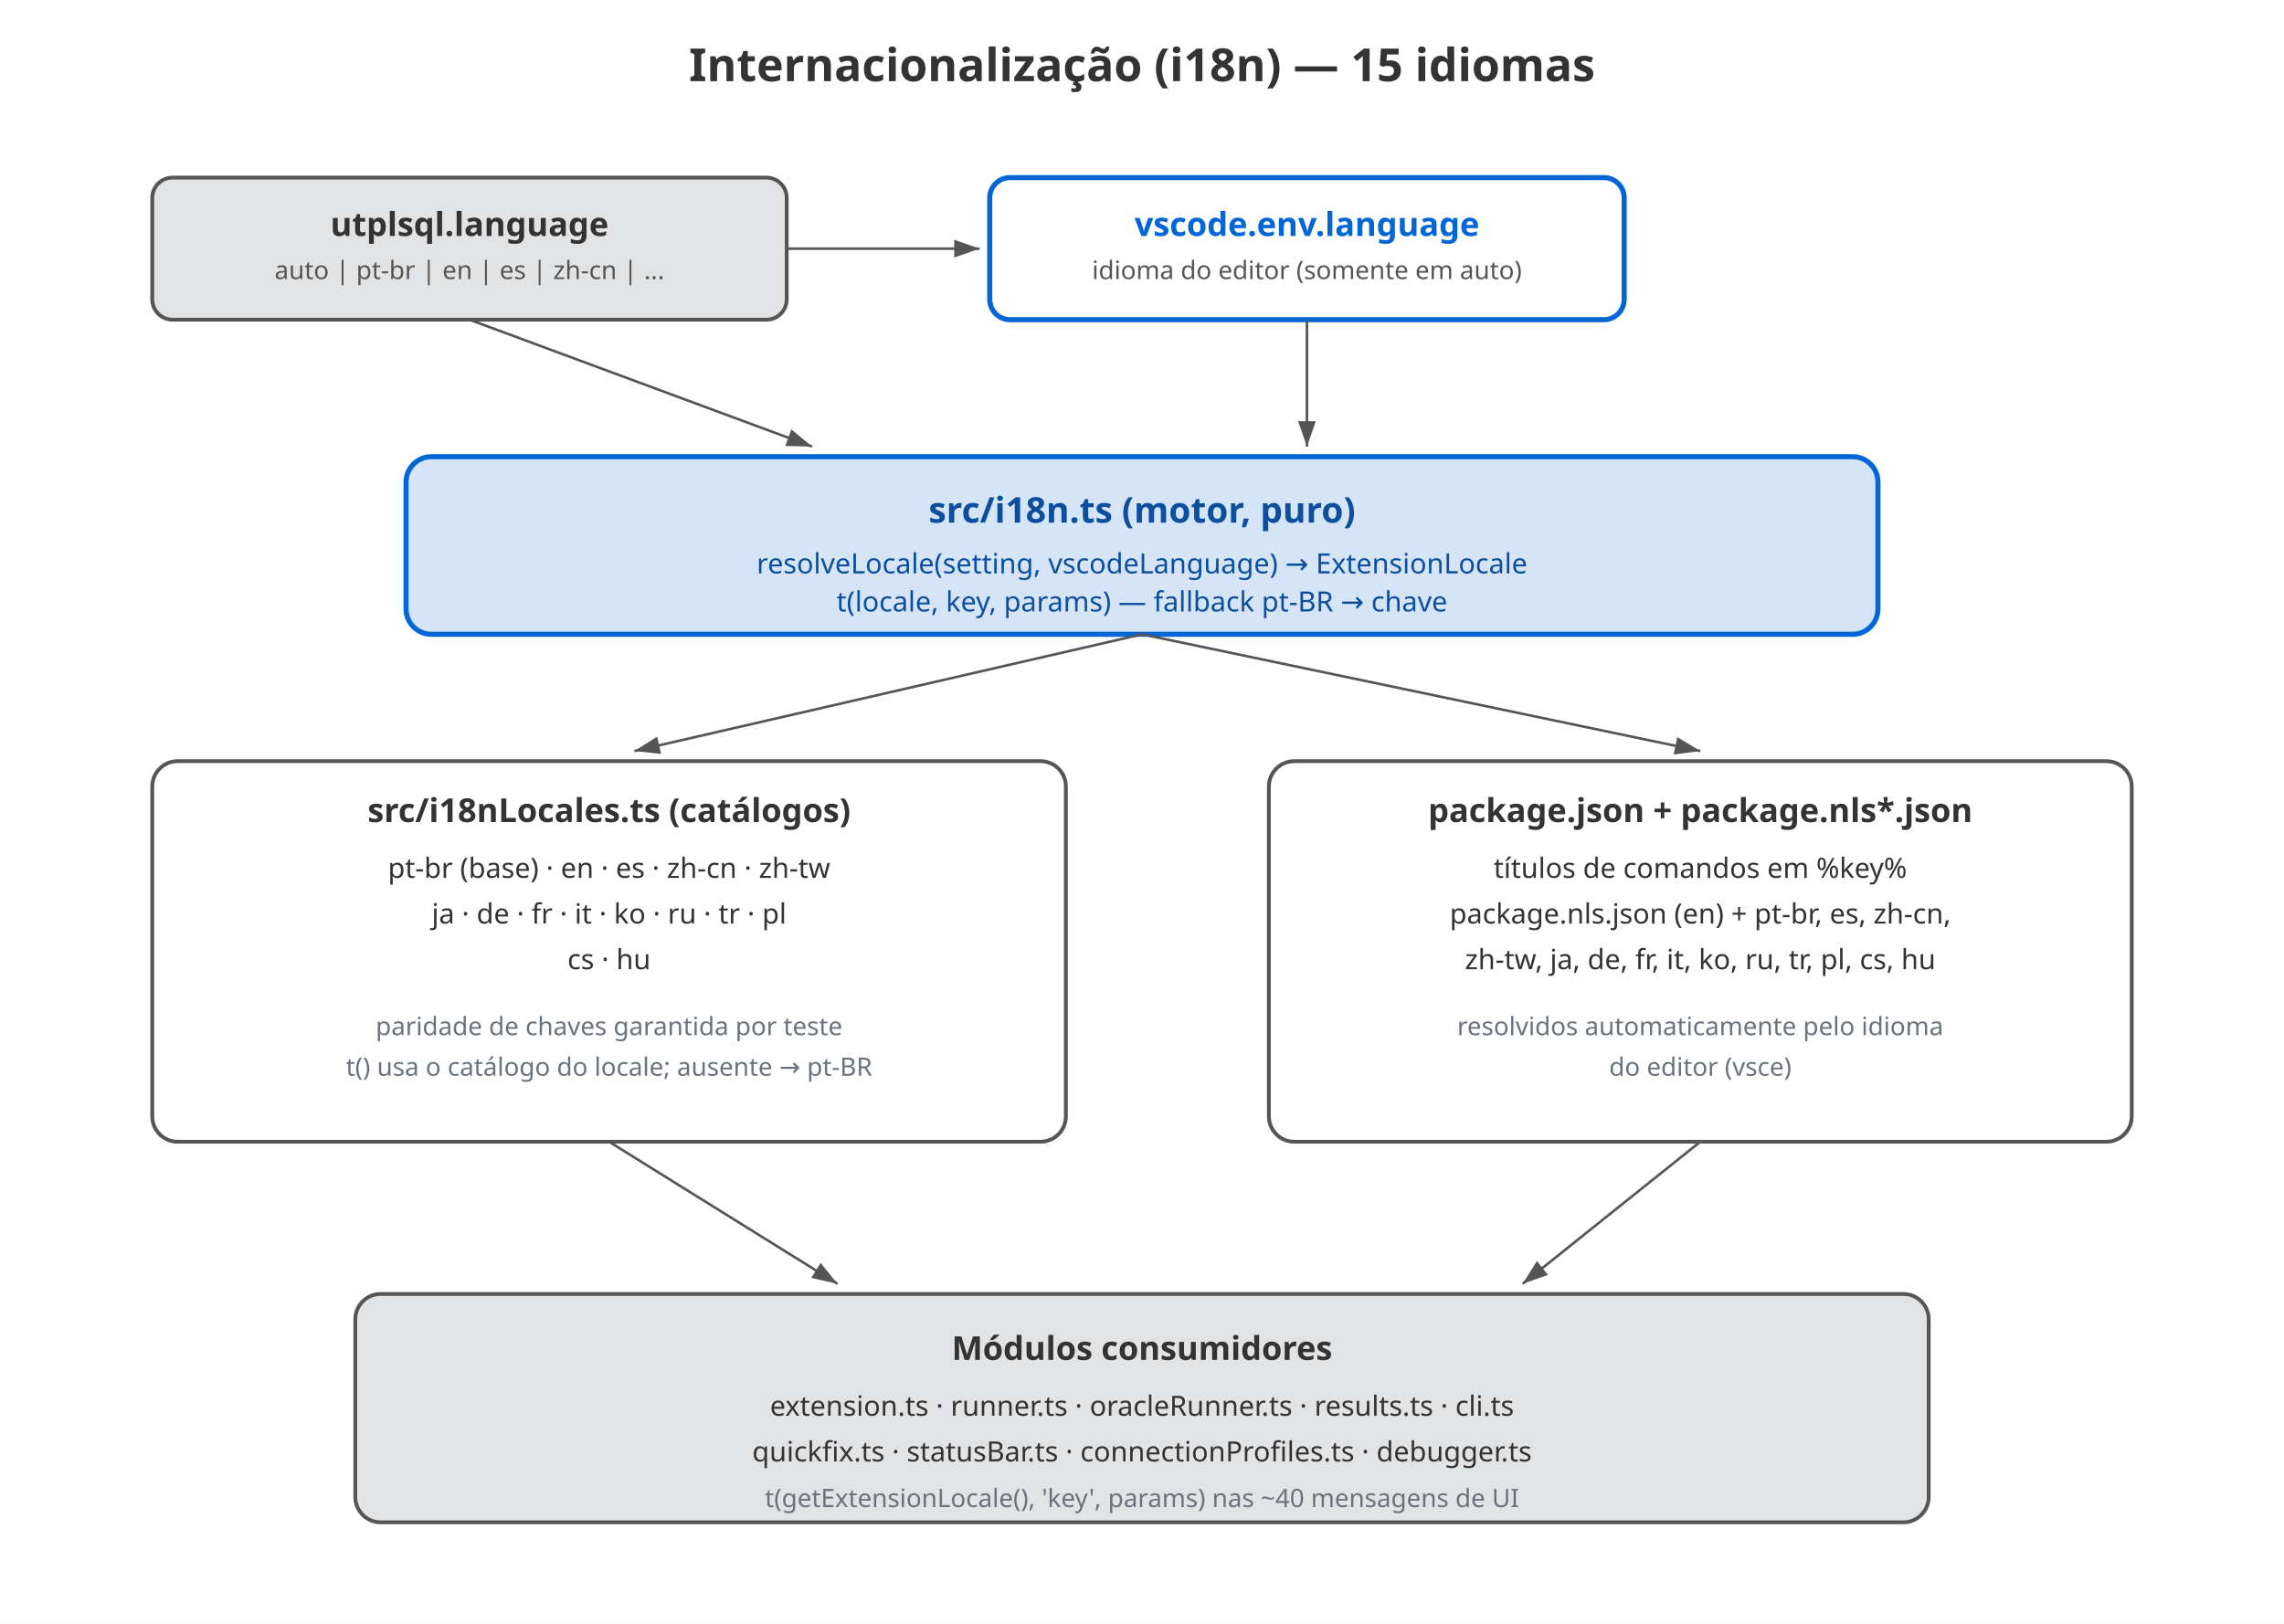
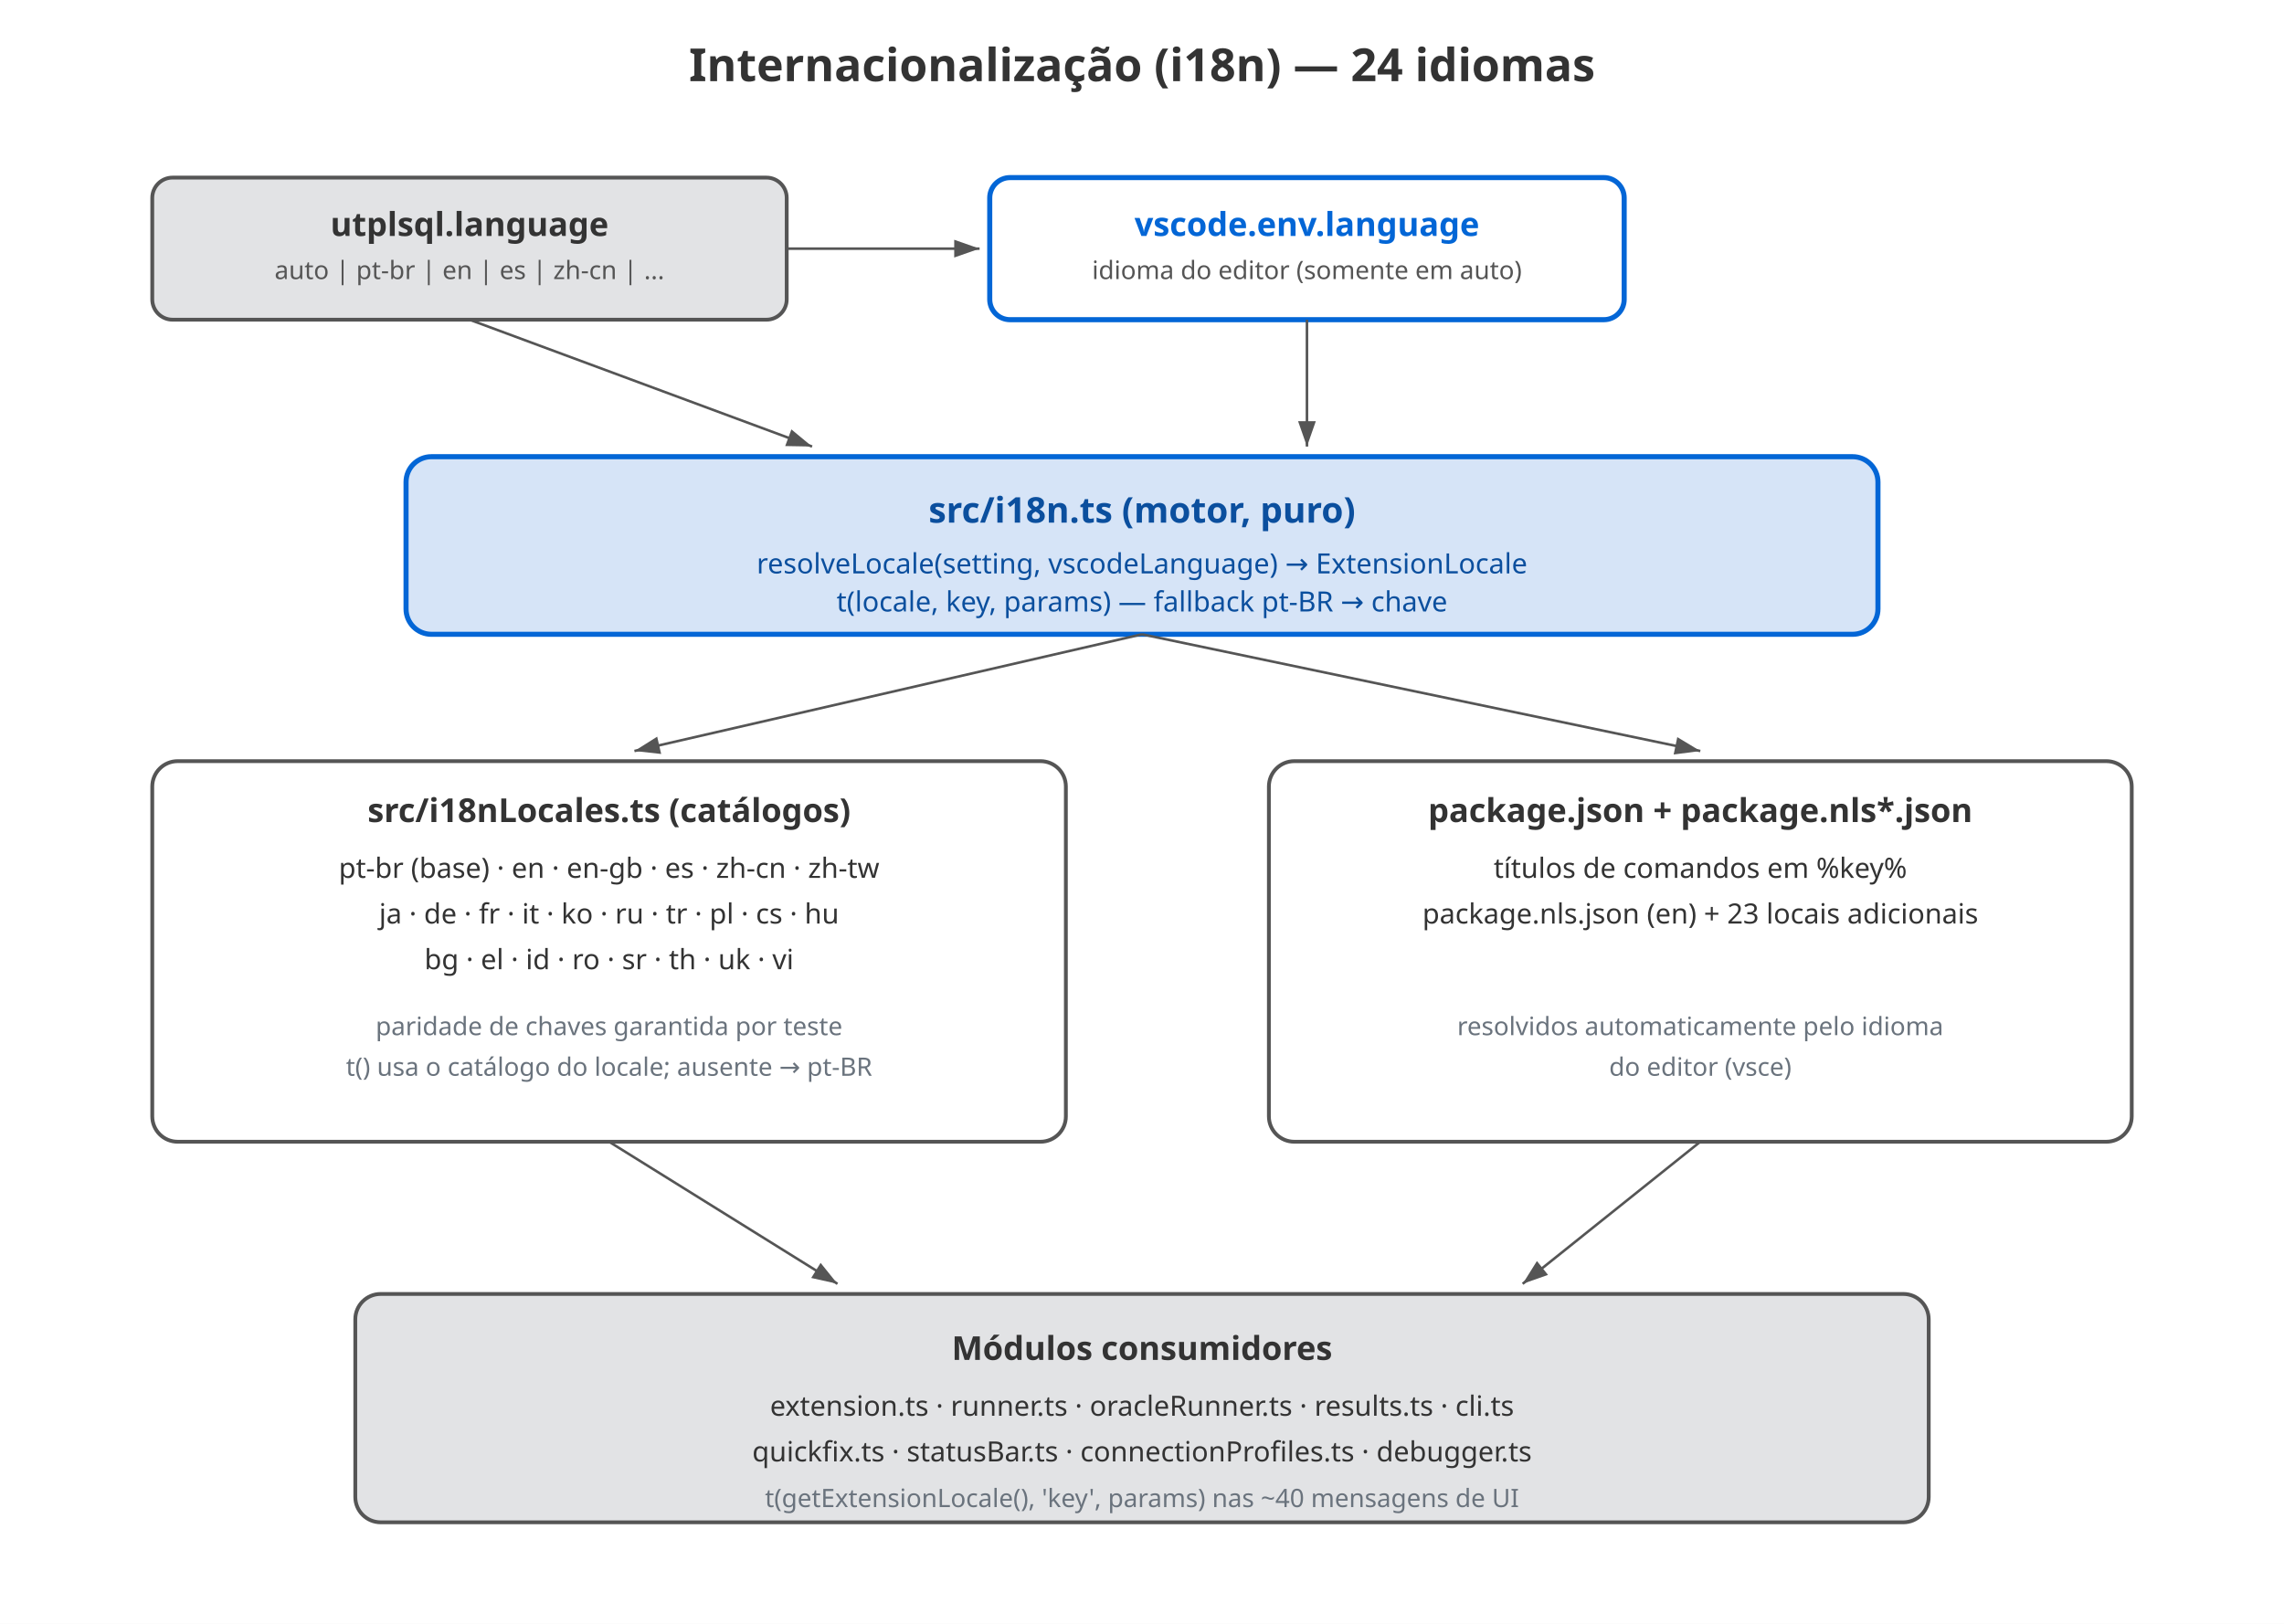
<svg xmlns="http://www.w3.org/2000/svg" viewBox="0 0 900 640" font-family="Segoe UI, sans-serif">
  <defs>
    <marker id="arrow" markerWidth="10" markerHeight="7" refX="10" refY="3.5" orient="auto">
      <polygon points="0 0, 10 3.5, 0 7" fill="#555" />
    </marker>
  </defs>
  <rect width="900" height="640" fill="#fff" />
-   <text x="450" y="32" text-anchor="middle" font-size="18" font-weight="bold" fill="#333">Internacionalização (i18n) — 15 idiomas</text>
+   <text x="450" y="32" text-anchor="middle" font-size="18" font-weight="bold" fill="#333">Internacionalização (i18n) — 24 idiomas</text>
  <rect x="60" y="70" width="250" height="56" rx="8" fill="#e2e3e5" stroke="#555" stroke-width="1.5" />
  <text x="185" y="93" text-anchor="middle" font-size="13" font-weight="bold" fill="#333">utplsql.language</text>
  <text x="185" y="110" text-anchor="middle" font-size="10" fill="#555">auto | pt-br | en | es | zh-cn | ...</text>
  <rect x="390" y="70" width="250" height="56" rx="8" fill="#fff" stroke="#0366d6" stroke-width="2" />
  <text x="515" y="93" text-anchor="middle" font-size="13" font-weight="bold" fill="#0366d6">vscode.env.language</text>
  <text x="515" y="110" text-anchor="middle" font-size="10" fill="#555">idioma do editor (somente em auto)</text>
  <line x1="310" y1="98" x2="386" y2="98" stroke="#555" marker-end="url(#arrow)" />
  <rect x="160" y="180" width="580" height="70" rx="10" fill="#d6e4f7" stroke="#0366d6" stroke-width="2" />
  <text x="450" y="206" text-anchor="middle" font-size="14" font-weight="bold" fill="#0b4f9e">src/i18n.ts (motor, puro)</text>
  <text x="450" y="226" text-anchor="middle" font-size="11" fill="#0b4f9e">resolveLocale(setting, vscodeLanguage) → ExtensionLocale</text>
  <text x="450" y="241" text-anchor="middle" font-size="11" fill="#0b4f9e">t(locale, key, params) — fallback pt-BR → chave</text>
  <line x1="185" y1="126" x2="320" y2="176" stroke="#555" marker-end="url(#arrow)" />
  <line x1="515" y1="126" x2="515" y2="176" stroke="#555" marker-end="url(#arrow)" />
  <rect x="60" y="300" width="360" height="150" rx="10" fill="#fff" stroke="#555" stroke-width="1.5" />
  <text x="240" y="324" text-anchor="middle" font-size="13" font-weight="bold" fill="#333">src/i18nLocales.ts (catálogos)</text>
-   <text x="240" y="346" text-anchor="middle" font-size="11" fill="#333">pt-br (base) · en · es · zh-cn · zh-tw</text>
-   <text x="240" y="364" text-anchor="middle" font-size="11" fill="#333">ja · de · fr · it · ko · ru · tr · pl</text>
-   <text x="240" y="382" text-anchor="middle" font-size="11" fill="#333">cs · hu</text>
+   <text x="240" y="346" text-anchor="middle" font-size="11" fill="#333">pt-br (base) · en · en-gb · es · zh-cn · zh-tw</text>
+   <text x="240" y="364" text-anchor="middle" font-size="11" fill="#333">ja · de · fr · it · ko · ru · tr · pl · cs · hu</text>
+   <text x="240" y="382" text-anchor="middle" font-size="11" fill="#333">bg · el · id · ro · sr · th · uk · vi</text>
  <text x="240" y="408" text-anchor="middle" font-size="10" fill="#6a737d">paridade de chaves garantida por teste</text>
  <text x="240" y="424" text-anchor="middle" font-size="10" fill="#6a737d">t() usa o catálogo do locale; ausente → pt-BR</text>
  <rect x="500" y="300" width="340" height="150" rx="10" fill="#fff" stroke="#555" stroke-width="1.5" />
  <text x="670" y="324" text-anchor="middle" font-size="13" font-weight="bold" fill="#333">package.json + package.nls*.json</text>
  <text x="670" y="346" text-anchor="middle" font-size="11" fill="#333">títulos de comandos em %key%</text>
-   <text x="670" y="364" text-anchor="middle" font-size="11" fill="#333">package.nls.json (en) + pt-br, es, zh-cn,</text>
-   <text x="670" y="382" text-anchor="middle" font-size="11" fill="#333">zh-tw, ja, de, fr, it, ko, ru, tr, pl, cs, hu</text>
+   <text x="670" y="364" text-anchor="middle" font-size="11" fill="#333">package.nls.json (en) + 23 locais adicionais</text>
  <text x="670" y="408" text-anchor="middle" font-size="10" fill="#6a737d">resolvidos automaticamente pelo idioma</text>
  <text x="670" y="424" text-anchor="middle" font-size="10" fill="#6a737d">do editor (vsce)</text>
  <line x1="450" y1="250" x2="250" y2="296" stroke="#555" marker-end="url(#arrow)" />
  <line x1="450" y1="250" x2="670" y2="296" stroke="#555" marker-end="url(#arrow)" />
  <rect x="140" y="510" width="620" height="90" rx="10" fill="#e2e3e5" stroke="#555" stroke-width="1.5" />
  <text x="450" y="536" text-anchor="middle" font-size="13" font-weight="bold" fill="#333">Módulos consumidores</text>
  <text x="450" y="558" text-anchor="middle" font-size="11" fill="#333">extension.ts · runner.ts · oracleRunner.ts · results.ts · cli.ts</text>
  <text x="450" y="576" text-anchor="middle" font-size="11" fill="#333">quickfix.ts · statusBar.ts · connectionProfiles.ts · debugger.ts</text>
  <text x="450" y="594" text-anchor="middle" font-size="10" fill="#6a737d">t(getExtensionLocale(), 'key', params) nas ~40 mensagens de UI</text>
  <line x1="240" y1="450" x2="330" y2="506" stroke="#555" marker-end="url(#arrow)" />
  <line x1="670" y1="450" x2="600" y2="506" stroke="#555" marker-end="url(#arrow)" />
</svg>
